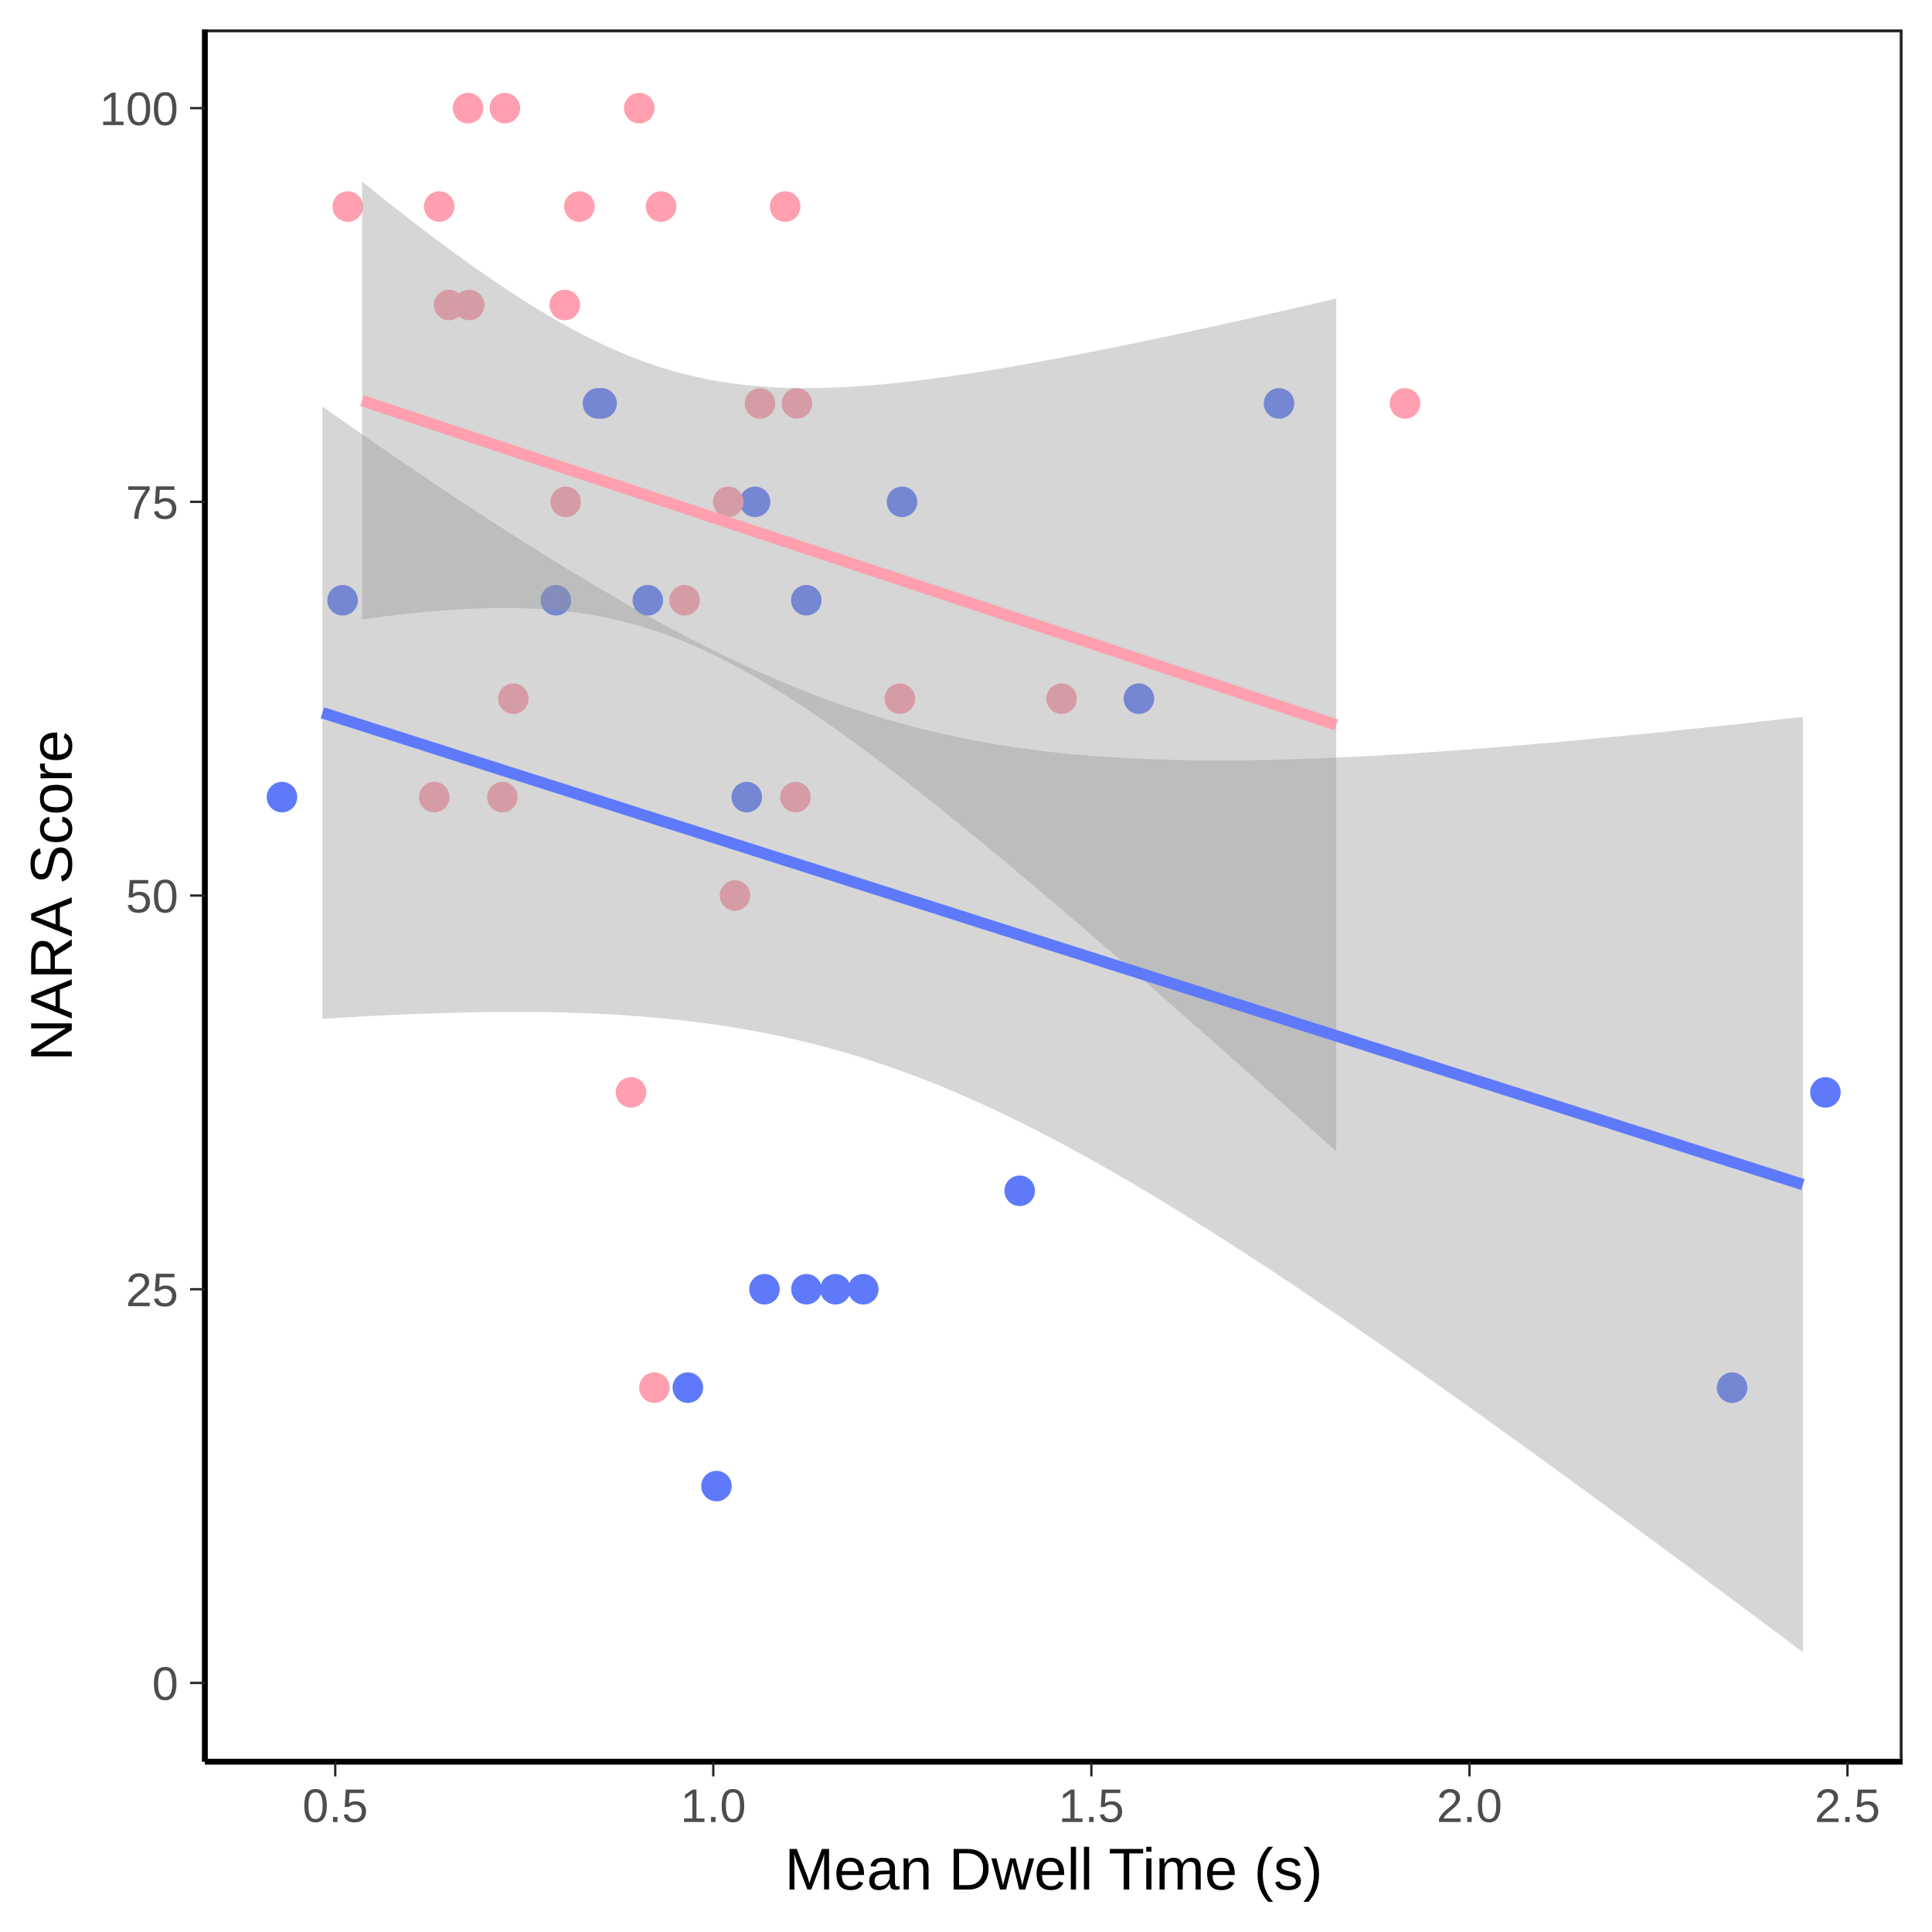
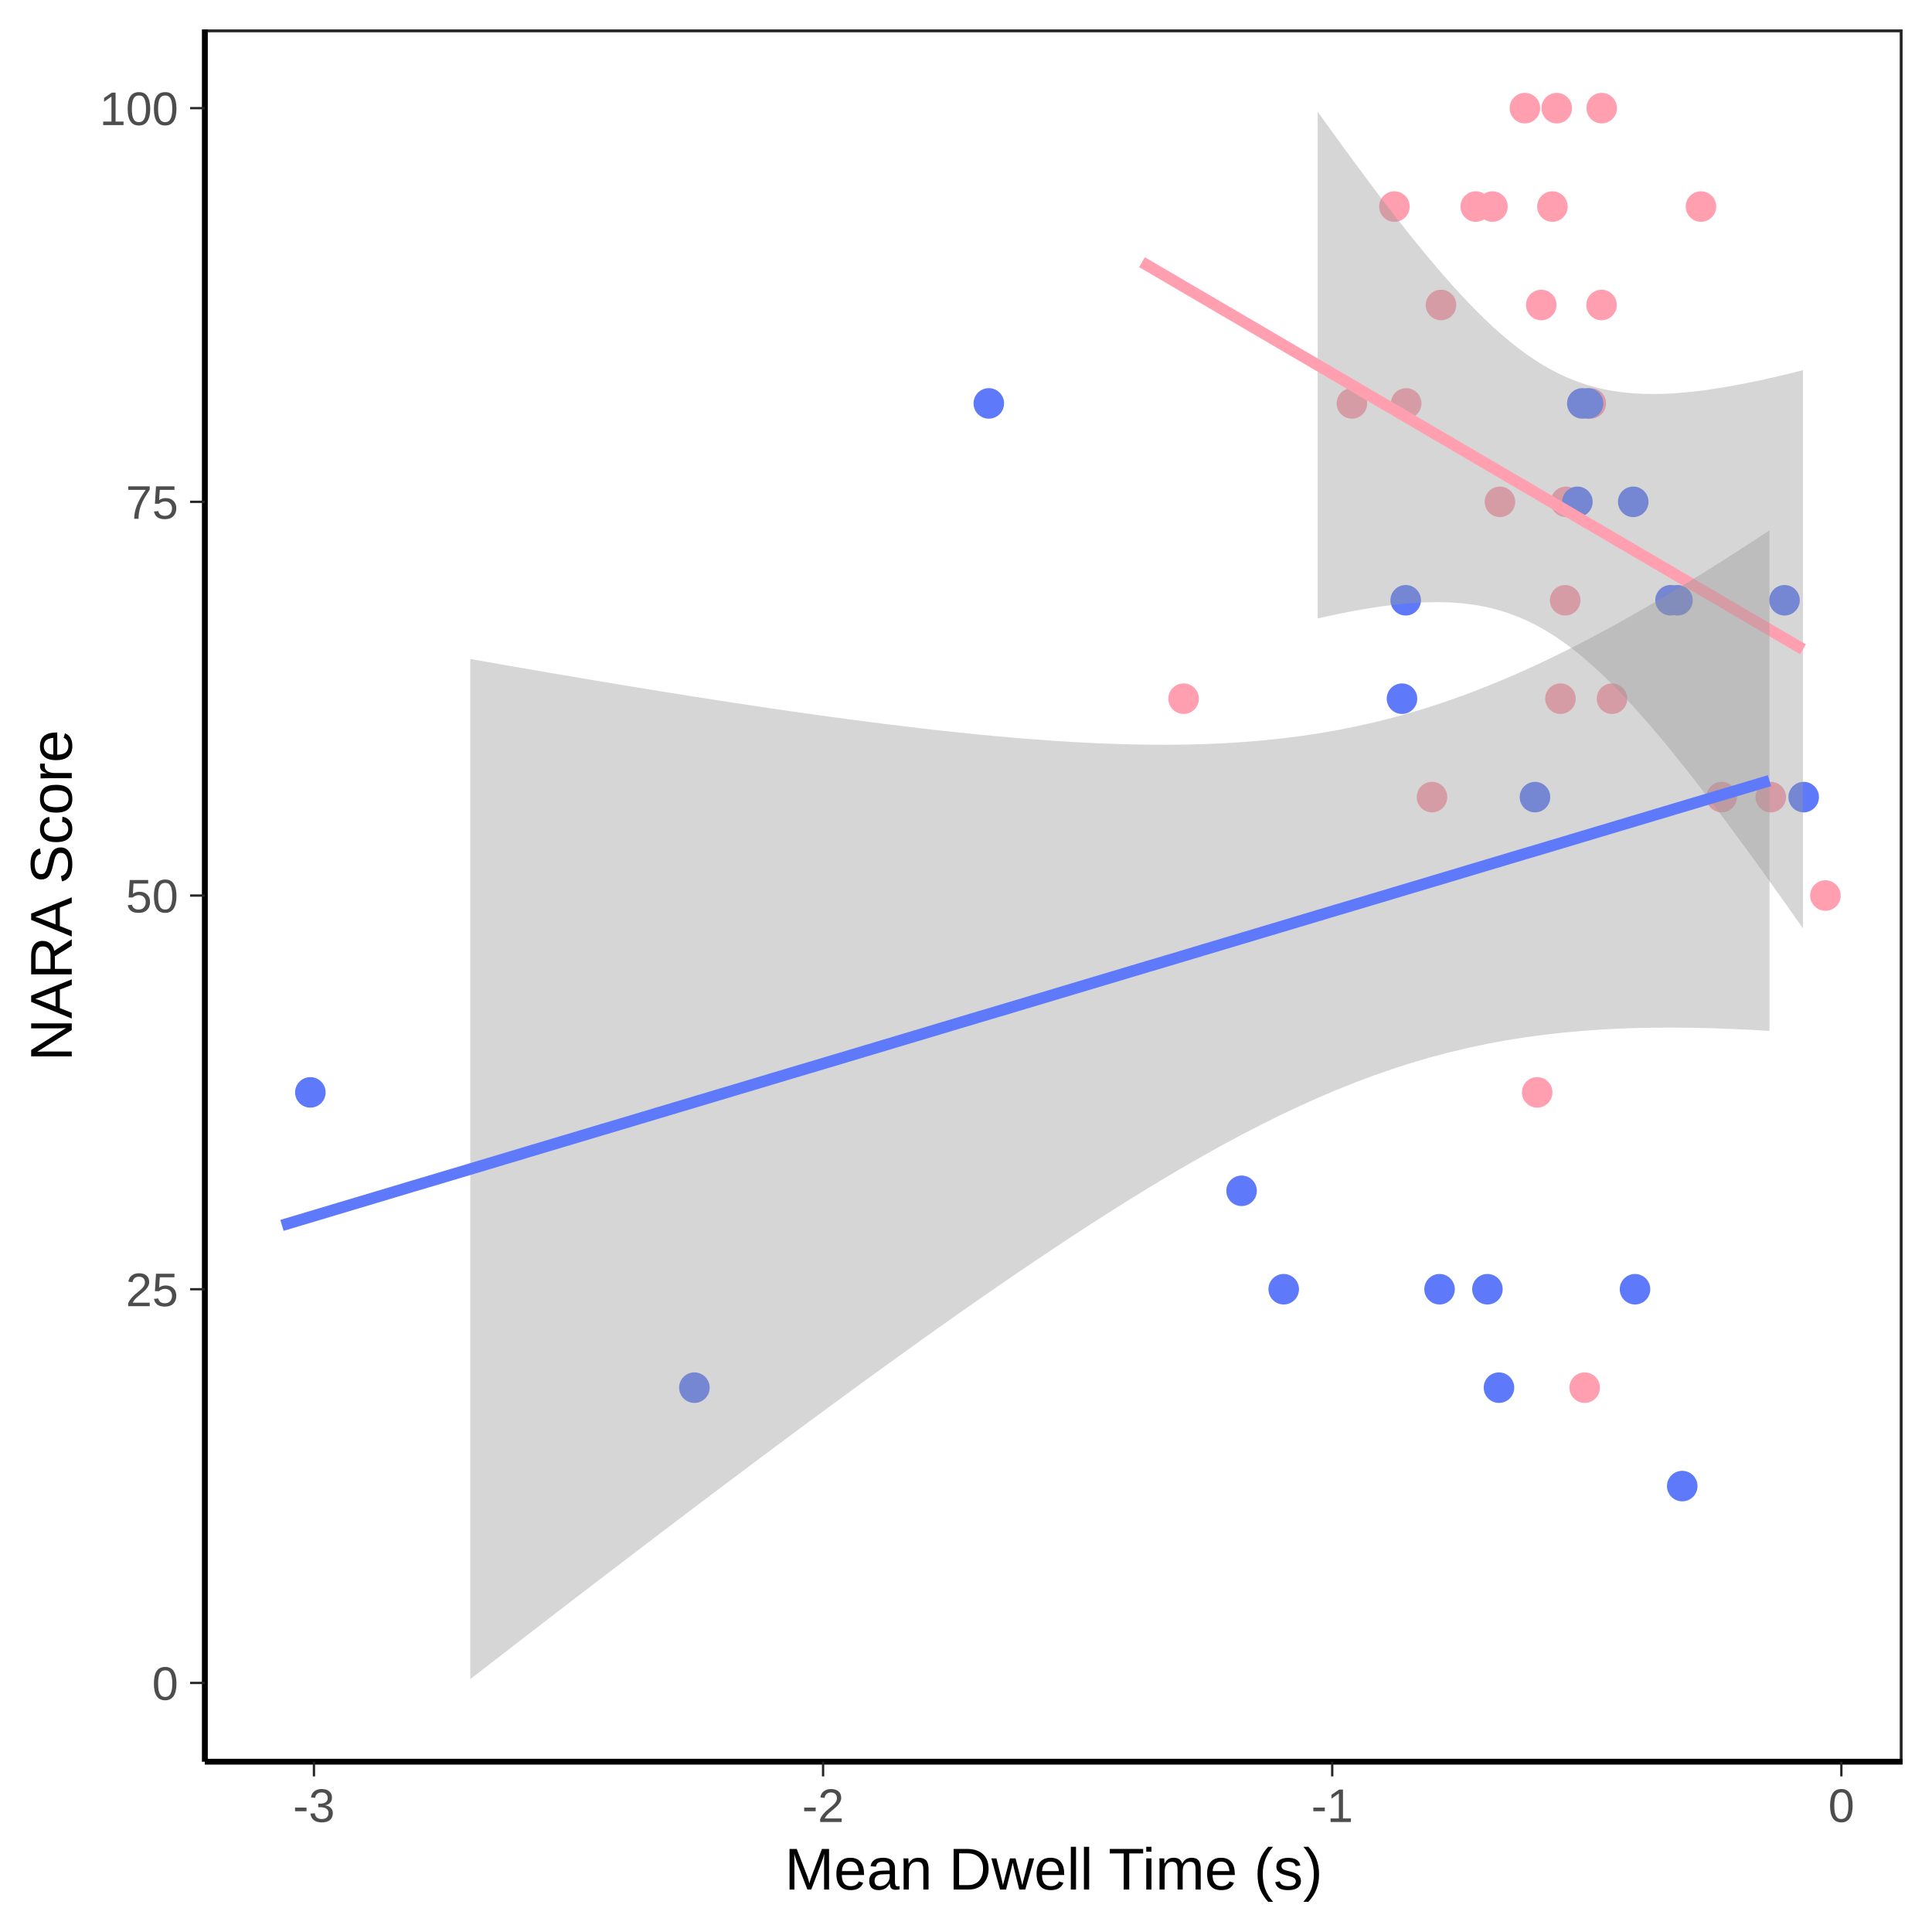
<svg xmlns="http://www.w3.org/2000/svg" class="svglite" width="360.00pt" height="360.00pt" viewBox="0 0 360.00 360.00">
  <defs>
    <style type="text/css">
    .svglite line, .svglite polyline, .svglite polygon, .svglite path, .svglite rect, .svglite circle {
      fill: none;
      stroke: #000000;
      stroke-linecap: round;
      stroke-linejoin: round;
      stroke-miterlimit: 10.00;
    }
    .svglite text {
      white-space: pre;
    }
  </style>
  </defs>
  <rect width="100%" height="100%" style="stroke: none; fill: #FFFFFF;" />
  <defs>
    <clipPath id="cpMC4wMHwzNjAuMDB8MC4wMHwzNjAuMDA=">
      <rect x="0.00" y="0.00" width="360.00" height="360.00" />
    </clipPath>
  </defs>
  <g clip-path="url(#cpMC4wMHwzNjAuMDB8MC4wMHwzNjAuMDA=)">
    <rect x="0" y="0.00" width="360.00" height="360.00" style="stroke-width: 1.07; stroke: #FFFFFF; fill: #FFFFFF;" />
  </g>
  <defs>
    <clipPath id="cpMzguMTZ8MzU0LjUyfDUuNDh8MzI4LjI3">
      <rect x="38.16" y="5.48" width="316.36" height="322.79" />
    </clipPath>
  </defs>
  <g clip-path="url(#cpMzguMTZ8MzU0LjUyfDUuNDh8MzI4LjI3)">
    <rect x="38.16" y="5.48" width="316.36" height="322.79" style="stroke-width: 1.07; stroke: #242526; fill: #FFFFFF;" />
-     <circle cx="117.58" cy="203.55" r="2.49" style="stroke-width: 0.71; stroke: #FF9FAF; fill: #FF9FAF;" />
-     <circle cx="94.08" cy="20.15" r="2.49" style="stroke-width: 0.71; stroke: #FF9FAF; fill: #FF9FAF;" />
-     <circle cx="105.40" cy="93.51" r="2.49" style="stroke-width: 0.71; stroke: #FF9FAF; fill: #FF9FAF;" />
-     <circle cx="148.49" cy="75.17" r="2.49" style="stroke-width: 0.71; stroke: #FF9FAF; fill: #FF9FAF;" />
-     <circle cx="123.18" cy="38.49" r="2.49" style="stroke-width: 0.71; stroke: #FF9FAF; fill: #FF9FAF;" />
-     <circle cx="52.54" cy="148.53" r="2.49" style="stroke-width: 0.71; stroke: #5E7AFA; fill: #5E7AFA;" />
-     <circle cx="127.56" cy="111.85" r="2.49" style="stroke-width: 0.71; stroke: #FF9FAF; fill: #FF9FAF;" />
-     <circle cx="93.61" cy="148.53" r="2.49" style="stroke-width: 0.71; stroke: #FF9FAF; fill: #FF9FAF;" />
-     <circle cx="197.81" cy="130.19" r="2.49" style="stroke-width: 0.71; stroke: #FF9FAF; fill: #FF9FAF;" />
-     <circle cx="150.27" cy="240.23" r="2.49" style="stroke-width: 0.71; stroke: #5E7AFA; fill: #5E7AFA;" />
-     <circle cx="146.30" cy="38.49" r="2.49" style="stroke-width: 0.71; stroke: #FF9FAF; fill: #FF9FAF;" />
-     <circle cx="87.22" cy="20.15" r="2.49" style="stroke-width: 0.71; stroke: #FF9FAF; fill: #FF9FAF;" />
-     <circle cx="139.15" cy="148.53" r="2.49" style="stroke-width: 0.71; stroke: #5E7AFA; fill: #5E7AFA;" />
-     <circle cx="63.84" cy="111.85" r="2.49" style="stroke-width: 0.71; stroke: #5E7AFA; fill: #5E7AFA;" />
-     <circle cx="212.22" cy="130.19" r="2.49" style="stroke-width: 0.71; stroke: #5E7AFA; fill: #5E7AFA;" />
-     <circle cx="133.50" cy="276.91" r="2.49" style="stroke-width: 0.71; stroke: #5E7AFA; fill: #5E7AFA;" />
-     <circle cx="340.14" cy="203.55" r="2.49" style="stroke-width: 0.71; stroke: #5E7AFA; fill: #5E7AFA;" />
-     <circle cx="120.71" cy="111.85" r="2.49" style="stroke-width: 0.71; stroke: #5E7AFA; fill: #5E7AFA;" />
-     <circle cx="112.10" cy="75.17" r="2.49" style="stroke-width: 0.71; stroke: #5E7AFA; fill: #5E7AFA;" />
-     <circle cx="103.58" cy="111.85" r="2.49" style="stroke-width: 0.71; stroke: #5E7AFA; fill: #5E7AFA;" />
-     <circle cx="83.68" cy="56.83" r="2.49" style="stroke-width: 0.71; stroke: #FF9FAF; fill: #FF9FAF;" />
-     <circle cx="140.69" cy="93.51" r="2.49" style="stroke-width: 0.71; stroke: #5E7AFA; fill: #5E7AFA;" />
-     <circle cx="155.67" cy="240.23" r="2.49" style="stroke-width: 0.71; stroke: #5E7AFA; fill: #5E7AFA;" />
-     <circle cx="141.61" cy="75.17" r="2.49" style="stroke-width: 0.71; stroke: #FF9FAF; fill: #FF9FAF;" />
-     <circle cx="87.43" cy="56.83" r="2.49" style="stroke-width: 0.71; stroke: #FF9FAF; fill: #FF9FAF;" />
-     <circle cx="95.65" cy="130.19" r="2.49" style="stroke-width: 0.71; stroke: #FF9FAF; fill: #FF9FAF;" />
-     <circle cx="80.92" cy="148.53" r="2.49" style="stroke-width: 0.71; stroke: #FF9FAF; fill: #FF9FAF;" />
-     <circle cx="119.12" cy="20.15" r="2.49" style="stroke-width: 0.71; stroke: #FF9FAF; fill: #FF9FAF;" />
-     <circle cx="167.68" cy="130.19" r="2.49" style="stroke-width: 0.71; stroke: #FF9FAF; fill: #FF9FAF;" />
-     <circle cx="136.95" cy="166.87" r="2.49" style="stroke-width: 0.71; stroke: #FF9FAF; fill: #FF9FAF;" />
-     <circle cx="105.23" cy="56.83" r="2.49" style="stroke-width: 0.71; stroke: #FF9FAF; fill: #FF9FAF;" />
-     <circle cx="135.70" cy="93.51" r="2.49" style="stroke-width: 0.71; stroke: #FF9FAF; fill: #FF9FAF;" />
-     <circle cx="261.80" cy="75.17" r="2.49" style="stroke-width: 0.71; stroke: #FF9FAF; fill: #FF9FAF;" />
-     <circle cx="148.22" cy="148.53" r="2.49" style="stroke-width: 0.71; stroke: #FF9FAF; fill: #FF9FAF;" />
-     <circle cx="121.94" cy="258.57" r="2.49" style="stroke-width: 0.71; stroke: #FF9FAF; fill: #FF9FAF;" />
-     <circle cx="238.33" cy="75.17" r="2.49" style="stroke-width: 0.71; stroke: #5E7AFA; fill: #5E7AFA;" />
-     <circle cx="322.75" cy="258.57" r="2.49" style="stroke-width: 0.71; stroke: #5E7AFA; fill: #5E7AFA;" />
-     <circle cx="150.24" cy="111.85" r="2.49" style="stroke-width: 0.71; stroke: #5E7AFA; fill: #5E7AFA;" />
-     <circle cx="111.42" cy="75.17" r="2.49" style="stroke-width: 0.71; stroke: #5E7AFA; fill: #5E7AFA;" />
-     <circle cx="190.00" cy="221.89" r="2.49" style="stroke-width: 0.71; stroke: #5E7AFA; fill: #5E7AFA;" />
-     <circle cx="142.45" cy="240.23" r="2.49" style="stroke-width: 0.71; stroke: #5E7AFA; fill: #5E7AFA;" />
-     <circle cx="168.08" cy="93.51" r="2.49" style="stroke-width: 0.71; stroke: #5E7AFA; fill: #5E7AFA;" />
-     <circle cx="160.86" cy="240.23" r="2.49" style="stroke-width: 0.71; stroke: #5E7AFA; fill: #5E7AFA;" />
-     <circle cx="128.17" cy="258.57" r="2.49" style="stroke-width: 0.71; stroke: #5E7AFA; fill: #5E7AFA;" />
-     <circle cx="81.84" cy="38.49" r="2.49" style="stroke-width: 0.71; stroke: #FF9FAF; fill: #FF9FAF;" />
-     <circle cx="107.96" cy="38.49" r="2.49" style="stroke-width: 0.71; stroke: #FF9FAF; fill: #FF9FAF;" />
-     <circle cx="64.80" cy="38.49" r="2.49" style="stroke-width: 0.71; stroke: #FF9FAF; fill: #FF9FAF;" />
-     <polygon points="67.47,33.85 69.77,35.70 72.06,37.52 74.36,39.33 76.66,41.11 78.96,42.87 81.25,44.61 83.55,46.31 85.85,47.99 88.15,49.64 90.45,51.25 92.74,52.82 95.04,54.35 97.34,55.84 99.64,57.28 101.93,58.66 104.23,59.99 106.53,61.27 108.83,62.48 111.12,63.62 113.42,64.70 115.72,65.71 118.02,66.64 120.31,67.50 122.61,68.28 124.91,68.99 127.21,69.62 129.51,70.18 131.80,70.67 134.10,71.09 136.40,71.44 138.70,71.72 140.99,71.95 143.29,72.12 145.59,72.24 147.89,72.30 150.18,72.32 152.48,72.30 154.78,72.24 157.08,72.14 159.37,72.01 161.67,71.85 163.97,71.65 166.27,71.44 168.57,71.19 170.86,70.93 173.16,70.64 175.46,70.34 177.76,70.02 180.05,69.68 182.35,69.32 184.65,68.96 186.95,68.58 189.24,68.19 191.54,67.78 193.84,67.37 196.14,66.95 198.43,66.52 200.73,66.08 203.03,65.63 205.33,65.18 207.62,64.72 209.92,64.25 212.22,63.78 214.52,63.30 216.82,62.81 219.11,62.33 221.41,61.83 223.71,61.33 226.01,60.83 228.30,60.33 230.60,59.82 232.90,59.31 235.20,58.79 237.49,58.27 239.79,57.75 242.09,57.22 244.39,56.70 246.68,56.17 248.98,55.63 248.98,214.54 246.68,212.48 244.39,210.42 242.09,208.36 239.79,206.31 237.49,204.25 235.20,202.20 232.90,200.16 230.60,198.11 228.30,196.07 226.01,194.04 223.71,192.01 221.41,189.98 219.11,187.96 216.82,185.94 214.52,183.92 212.22,181.91 209.92,179.91 207.62,177.91 205.33,175.92 203.03,173.94 200.73,171.96 198.43,169.99 196.14,168.03 193.84,166.08 191.54,164.13 189.24,162.20 186.95,160.28 184.65,158.37 182.35,156.47 180.05,154.59 177.76,152.72 175.46,150.87 173.16,149.03 170.86,147.22 168.57,145.42 166.27,143.65 163.97,141.90 161.67,140.18 159.37,138.48 157.08,136.82 154.78,135.19 152.48,133.60 150.18,132.05 147.89,130.54 145.59,129.07 143.29,127.66 140.99,126.30 138.70,125.00 136.40,123.75 134.10,122.57 131.80,121.46 129.51,120.42 127.21,119.45 124.91,118.55 122.61,117.73 120.31,116.98 118.02,116.31 115.72,115.71 113.42,115.19 111.12,114.73 108.83,114.35 106.53,114.03 104.23,113.77 101.93,113.57 99.64,113.43 97.34,113.34 95.04,113.29 92.74,113.29 90.45,113.34 88.15,113.42 85.85,113.53 83.55,113.68 81.25,113.86 78.96,114.06 76.66,114.29 74.36,114.55 72.06,114.82 69.77,115.12 67.47,115.43 " style="stroke-width: 0.00; stroke: none; stroke-linecap: butt; fill: #999999; fill-opacity: 0.40;" />
-     <polyline points="67.47,33.85 69.77,35.70 72.06,37.52 74.36,39.33 76.66,41.11 78.96,42.87 81.25,44.61 83.55,46.31 85.85,47.99 88.15,49.64 90.45,51.25 92.74,52.82 95.04,54.35 97.34,55.84 99.64,57.28 101.93,58.66 104.23,59.99 106.53,61.27 108.83,62.48 111.12,63.62 113.42,64.70 115.72,65.71 118.02,66.64 120.31,67.50 122.61,68.28 124.91,68.99 127.21,69.62 129.51,70.18 131.80,70.67 134.10,71.09 136.40,71.44 138.70,71.72 140.99,71.95 143.29,72.12 145.59,72.24 147.89,72.30 150.18,72.32 152.48,72.30 154.78,72.24 157.08,72.14 159.37,72.01 161.67,71.85 163.97,71.65 166.27,71.44 168.57,71.19 170.86,70.93 173.16,70.64 175.46,70.34 177.76,70.02 180.05,69.68 182.35,69.32 184.65,68.96 186.95,68.58 189.24,68.19 191.54,67.78 193.84,67.37 196.14,66.95 198.43,66.52 200.73,66.08 203.03,65.63 205.33,65.18 207.62,64.72 209.92,64.25 212.22,63.78 214.52,63.30 216.82,62.81 219.11,62.33 221.41,61.83 223.71,61.33 226.01,60.83 228.30,60.33 230.60,59.82 232.90,59.31 235.20,58.79 237.49,58.27 239.79,57.75 242.09,57.22 244.39,56.70 246.68,56.17 248.98,55.63 " style="stroke-width: 2.13; stroke: none; stroke-linecap: butt;" />
-     <polyline points="248.98,214.54 246.68,212.48 244.39,210.42 242.09,208.36 239.79,206.31 237.49,204.25 235.20,202.20 232.90,200.16 230.60,198.11 228.30,196.07 226.01,194.04 223.71,192.01 221.41,189.98 219.11,187.96 216.82,185.94 214.52,183.92 212.22,181.91 209.92,179.91 207.62,177.91 205.33,175.92 203.03,173.94 200.73,171.96 198.43,169.99 196.14,168.03 193.84,166.08 191.54,164.13 189.24,162.20 186.95,160.28 184.65,158.37 182.35,156.47 180.05,154.59 177.76,152.72 175.46,150.87 173.16,149.03 170.86,147.22 168.57,145.42 166.27,143.65 163.97,141.90 161.67,140.18 159.37,138.48 157.08,136.82 154.78,135.19 152.48,133.60 150.18,132.05 147.89,130.54 145.59,129.07 143.29,127.66 140.99,126.30 138.70,125.00 136.40,123.75 134.10,122.57 131.80,121.46 129.51,120.42 127.21,119.45 124.91,118.55 122.61,117.73 120.31,116.98 118.02,116.31 115.72,115.71 113.42,115.19 111.12,114.73 108.83,114.35 106.53,114.03 104.23,113.77 101.93,113.57 99.64,113.43 97.34,113.34 95.04,113.29 92.74,113.29 90.45,113.34 88.15,113.42 85.85,113.53 83.55,113.68 81.25,113.86 78.96,114.06 76.66,114.29 74.36,114.55 72.06,114.82 69.77,115.12 67.47,115.43 " style="stroke-width: 2.13; stroke: none; stroke-linecap: butt;" />
-     <polyline points="67.47,74.64 69.77,75.41 72.06,76.17 74.36,76.94 76.66,77.70 78.96,78.47 81.25,79.23 83.55,80.00 85.85,80.76 88.15,81.53 90.45,82.29 92.74,83.06 95.04,83.82 97.34,84.59 99.64,85.35 101.93,86.12 104.23,86.88 106.53,87.65 108.83,88.41 111.12,89.18 113.42,89.94 115.72,90.71 118.02,91.47 120.31,92.24 122.61,93.00 124.91,93.77 127.21,94.53 129.51,95.30 131.80,96.07 134.10,96.83 136.40,97.60 138.70,98.36 140.99,99.13 143.29,99.89 145.59,100.66 147.89,101.42 150.18,102.19 152.48,102.95 154.78,103.72 157.08,104.48 159.37,105.25 161.67,106.01 163.97,106.78 166.27,107.54 168.57,108.31 170.86,109.07 173.16,109.84 175.46,110.60 177.76,111.37 180.05,112.13 182.35,112.90 184.65,113.66 186.95,114.43 189.24,115.19 191.54,115.96 193.84,116.72 196.14,117.49 198.43,118.25 200.73,119.02 203.03,119.78 205.33,120.55 207.62,121.31 209.92,122.08 212.22,122.84 214.52,123.61 216.82,124.38 219.11,125.14 221.41,125.91 223.71,126.67 226.01,127.44 228.30,128.20 230.60,128.97 232.90,129.73 235.20,130.50 237.49,131.26 239.79,132.03 242.09,132.79 244.39,133.56 246.68,134.32 248.98,135.09 " style="stroke-width: 2.13; stroke: #FF9FAF; stroke-linecap: butt;" />
-     <polygon points="60.07,75.76 63.56,78.21 67.05,80.63 70.54,83.04 74.03,85.43 77.53,87.81 81.02,90.16 84.51,92.49 88.00,94.79 91.49,97.07 94.99,99.32 98.48,101.53 101.97,103.72 105.46,105.87 108.96,107.98 112.45,110.05 115.94,112.07 119.43,114.05 122.92,115.98 126.42,117.85 129.91,119.66 133.40,121.41 136.89,123.10 140.38,124.72 143.88,126.27 147.37,127.74 150.86,129.14 154.35,130.46 157.84,131.70 161.34,132.85 164.83,133.93 168.32,134.92 171.81,135.84 175.31,136.67 178.80,137.43 182.29,138.11 185.78,138.73 189.27,139.27 192.77,139.75 196.26,140.17 199.75,140.52 203.24,140.83 206.73,141.08 210.23,141.28 213.72,141.44 217.21,141.56 220.70,141.64 224.20,141.69 227.69,141.70 231.18,141.68 234.67,141.63 238.16,141.55 241.66,141.45 245.15,141.33 248.64,141.18 252.13,141.02 255.62,140.84 259.12,140.64 262.61,140.42 266.10,140.19 269.59,139.94 273.09,139.69 276.58,139.42 280.07,139.14 283.56,138.85 287.05,138.55 290.55,138.24 294.04,137.92 297.53,137.59 301.02,137.26 304.51,136.92 308.01,136.57 311.50,136.21 314.99,135.85 318.48,135.48 321.98,135.11 325.47,134.74 328.96,134.35 332.45,133.97 335.94,133.58 335.94,307.87 332.45,305.25 328.96,302.64 325.47,300.03 321.98,297.43 318.48,294.83 314.99,292.24 311.50,289.65 308.01,287.07 304.51,284.50 301.02,281.93 297.53,279.37 294.04,276.82 290.55,274.27 287.05,271.74 283.56,269.21 280.07,266.70 276.58,264.19 273.09,261.69 269.59,259.21 266.10,256.74 262.61,254.29 259.12,251.84 255.62,249.42 252.13,247.01 248.64,244.62 245.15,242.25 241.66,239.90 238.16,237.57 234.67,235.27 231.18,233.00 227.69,230.75 224.20,228.54 220.70,226.35 217.21,224.21 213.72,222.10 210.23,220.03 206.73,218.01 203.24,216.04 199.75,214.12 196.26,212.25 192.77,210.44 189.27,208.70 185.78,207.01 182.29,205.40 178.80,203.86 175.31,202.39 171.81,201.00 168.32,199.69 164.83,198.46 161.34,197.31 157.84,196.24 154.35,195.25 150.86,194.34 147.37,193.51 143.88,192.76 140.38,192.08 136.89,191.48 133.40,190.94 129.91,190.47 126.42,190.06 122.92,189.70 119.43,189.40 115.94,189.15 112.45,188.95 108.96,188.80 105.46,188.68 101.97,188.60 98.48,188.56 94.99,188.56 91.49,188.58 88.00,188.63 84.51,188.71 81.02,188.81 77.53,188.94 74.03,189.08 70.54,189.25 67.05,189.43 63.56,189.63 60.07,189.85 " style="stroke-width: 0.00; stroke: none; stroke-linecap: butt; fill: #999999; fill-opacity: 0.40;" />
-     <polyline points="60.07,75.76 63.56,78.21 67.05,80.63 70.54,83.04 74.03,85.43 77.53,87.81 81.02,90.16 84.51,92.49 88.00,94.79 91.49,97.07 94.99,99.32 98.48,101.53 101.97,103.72 105.46,105.87 108.96,107.98 112.45,110.05 115.94,112.07 119.43,114.05 122.92,115.98 126.42,117.85 129.91,119.66 133.40,121.41 136.89,123.10 140.38,124.72 143.88,126.27 147.37,127.74 150.86,129.14 154.35,130.46 157.84,131.70 161.34,132.85 164.83,133.93 168.32,134.92 171.81,135.84 175.31,136.67 178.80,137.43 182.29,138.11 185.78,138.73 189.27,139.27 192.77,139.75 196.26,140.17 199.75,140.52 203.24,140.83 206.73,141.08 210.23,141.28 213.72,141.44 217.21,141.56 220.70,141.64 224.20,141.69 227.69,141.70 231.18,141.68 234.67,141.63 238.16,141.55 241.66,141.45 245.15,141.33 248.64,141.18 252.13,141.02 255.62,140.84 259.12,140.64 262.61,140.42 266.10,140.19 269.59,139.94 273.09,139.69 276.58,139.42 280.07,139.14 283.56,138.85 287.05,138.55 290.55,138.24 294.04,137.92 297.53,137.59 301.02,137.26 304.51,136.92 308.01,136.57 311.50,136.21 314.99,135.85 318.48,135.48 321.98,135.11 325.47,134.74 328.96,134.35 332.45,133.97 335.94,133.58 " style="stroke-width: 2.13; stroke: none; stroke-linecap: butt;" />
-     <polyline points="335.94,307.87 332.45,305.25 328.96,302.64 325.47,300.03 321.98,297.43 318.48,294.83 314.99,292.24 311.50,289.65 308.01,287.07 304.51,284.50 301.02,281.93 297.53,279.37 294.04,276.82 290.55,274.27 287.05,271.74 283.56,269.21 280.07,266.70 276.58,264.19 273.09,261.69 269.59,259.21 266.10,256.74 262.61,254.29 259.12,251.84 255.62,249.42 252.13,247.01 248.64,244.62 245.15,242.25 241.66,239.90 238.16,237.57 234.67,235.27 231.18,233.00 227.69,230.75 224.20,228.54 220.70,226.35 217.21,224.21 213.72,222.10 210.23,220.03 206.73,218.01 203.24,216.04 199.75,214.12 196.26,212.25 192.77,210.44 189.27,208.70 185.78,207.01 182.29,205.40 178.80,203.86 175.31,202.39 171.81,201.00 168.32,199.69 164.83,198.46 161.34,197.31 157.84,196.24 154.35,195.25 150.86,194.34 147.37,193.51 143.88,192.76 140.38,192.08 136.89,191.48 133.40,190.94 129.91,190.47 126.42,190.06 122.92,189.70 119.43,189.40 115.94,189.15 112.45,188.95 108.96,188.80 105.46,188.68 101.97,188.60 98.48,188.56 94.99,188.56 91.49,188.58 88.00,188.63 84.51,188.71 81.02,188.81 77.53,188.94 74.03,189.08 70.54,189.25 67.05,189.43 63.56,189.63 60.07,189.85 " style="stroke-width: 2.13; stroke: none; stroke-linecap: butt;" />
-     <polyline points="60.07,132.81 63.56,133.92 67.05,135.03 70.54,136.15 74.03,137.26 77.53,138.37 81.02,139.48 84.51,140.60 88.00,141.71 91.49,142.82 94.99,143.94 98.48,145.05 101.97,146.16 105.46,147.27 108.96,148.39 112.45,149.50 115.94,150.61 119.43,151.73 122.92,152.84 126.42,153.95 129.91,155.06 133.40,156.18 136.89,157.29 140.38,158.40 143.88,159.52 147.37,160.63 150.86,161.74 154.35,162.85 157.84,163.97 161.34,165.08 164.83,166.19 168.32,167.31 171.81,168.42 175.31,169.53 178.80,170.64 182.29,171.76 185.78,172.87 189.27,173.98 192.77,175.10 196.26,176.21 199.75,177.32 203.24,178.43 206.73,179.55 210.23,180.66 213.72,181.77 217.21,182.89 220.70,184.00 224.20,185.11 227.69,186.22 231.18,187.34 234.67,188.45 238.16,189.56 241.66,190.68 245.15,191.79 248.64,192.90 252.13,194.01 255.62,195.13 259.12,196.24 262.61,197.35 266.10,198.47 269.59,199.58 273.09,200.69 276.58,201.80 280.07,202.92 283.56,204.03 287.05,205.14 290.55,206.26 294.04,207.37 297.53,208.48 301.02,209.59 304.51,210.71 308.01,211.82 311.50,212.93 314.99,214.05 318.48,215.16 321.98,216.27 325.47,217.38 328.96,218.50 332.45,219.61 335.94,220.72 " style="stroke-width: 2.13; stroke: #5E7AFA; stroke-linecap: butt;" />
+     <circle cx="286.43" cy="203.55" r="2.49" style="stroke-width: 0.71; stroke: #FF9FAF; fill: #FF9FAF;" />
+     <circle cx="290.08" cy="20.15" r="2.49" style="stroke-width: 0.71; stroke: #FF9FAF; fill: #FF9FAF;" />
+     <circle cx="291.79" cy="93.51" r="2.49" style="stroke-width: 0.71; stroke: #FF9FAF; fill: #FF9FAF;" />
+     <circle cx="296.42" cy="75.17" r="2.49" style="stroke-width: 0.71; stroke: #FF9FAF; fill: #FF9FAF;" />
+     <circle cx="259.83" cy="38.49" r="2.49" style="stroke-width: 0.71; stroke: #FF9FAF; fill: #FF9FAF;" />
+     <circle cx="336.09" cy="148.53" r="2.49" style="stroke-width: 0.71; stroke: #5E7AFA; fill: #5E7AFA;" />
+     <circle cx="291.65" cy="111.85" r="2.49" style="stroke-width: 0.71; stroke: #FF9FAF; fill: #FF9FAF;" />
+     <circle cx="320.80" cy="148.53" r="2.49" style="stroke-width: 0.71; stroke: #FF9FAF; fill: #FF9FAF;" />
+     <circle cx="220.55" cy="130.19" r="2.49" style="stroke-width: 0.71; stroke: #FF9FAF; fill: #FF9FAF;" />
+     <circle cx="239.20" cy="240.23" r="2.49" style="stroke-width: 0.71; stroke: #5E7AFA; fill: #5E7AFA;" />
+     <circle cx="278.10" cy="38.49" r="2.49" style="stroke-width: 0.71; stroke: #FF9FAF; fill: #FF9FAF;" />
+     <circle cx="298.45" cy="20.15" r="2.49" style="stroke-width: 0.71; stroke: #FF9FAF; fill: #FF9FAF;" />
+     <circle cx="286.02" cy="148.53" r="2.49" style="stroke-width: 0.71; stroke: #5E7AFA; fill: #5E7AFA;" />
+     <circle cx="332.52" cy="111.85" r="2.49" style="stroke-width: 0.71; stroke: #5E7AFA; fill: #5E7AFA;" />
+     <circle cx="261.24" cy="130.19" r="2.49" style="stroke-width: 0.71; stroke: #5E7AFA; fill: #5E7AFA;" />
+     <circle cx="313.46" cy="276.91" r="2.49" style="stroke-width: 0.71; stroke: #5E7AFA; fill: #5E7AFA;" />
+     <circle cx="57.83" cy="203.55" r="2.49" style="stroke-width: 0.71; stroke: #5E7AFA; fill: #5E7AFA;" />
+     <circle cx="312.58" cy="111.85" r="2.49" style="stroke-width: 0.71; stroke: #5E7AFA; fill: #5E7AFA;" />
+     <circle cx="294.84" cy="75.17" r="2.49" style="stroke-width: 0.71; stroke: #5E7AFA; fill: #5E7AFA;" />
+     <circle cx="311.28" cy="111.85" r="2.49" style="stroke-width: 0.71; stroke: #5E7AFA; fill: #5E7AFA;" />
+     <circle cx="287.19" cy="56.83" r="2.49" style="stroke-width: 0.71; stroke: #FF9FAF; fill: #FF9FAF;" />
+     <circle cx="304.33" cy="93.51" r="2.49" style="stroke-width: 0.71; stroke: #5E7AFA; fill: #5E7AFA;" />
+     <circle cx="277.16" cy="240.23" r="2.49" style="stroke-width: 0.71; stroke: #5E7AFA; fill: #5E7AFA;" />
+     <circle cx="251.91" cy="75.17" r="2.49" style="stroke-width: 0.71; stroke: #FF9FAF; fill: #FF9FAF;" />
+     <circle cx="298.42" cy="56.83" r="2.49" style="stroke-width: 0.71; stroke: #FF9FAF; fill: #FF9FAF;" />
+     <circle cx="290.77" cy="130.19" r="2.49" style="stroke-width: 0.71; stroke: #FF9FAF; fill: #FF9FAF;" />
+     <circle cx="329.96" cy="148.53" r="2.49" style="stroke-width: 0.71; stroke: #FF9FAF; fill: #FF9FAF;" />
+     <circle cx="284.14" cy="20.15" r="2.49" style="stroke-width: 0.71; stroke: #FF9FAF; fill: #FF9FAF;" />
+     <circle cx="300.37" cy="130.19" r="2.49" style="stroke-width: 0.71; stroke: #FF9FAF; fill: #FF9FAF;" />
+     <circle cx="340.14" cy="166.87" r="2.49" style="stroke-width: 0.71; stroke: #FF9FAF; fill: #FF9FAF;" />
+     <circle cx="268.51" cy="56.83" r="2.49" style="stroke-width: 0.71; stroke: #FF9FAF; fill: #FF9FAF;" />
+     <circle cx="279.49" cy="93.51" r="2.49" style="stroke-width: 0.71; stroke: #FF9FAF; fill: #FF9FAF;" />
+     <circle cx="262.02" cy="75.17" r="2.49" style="stroke-width: 0.71; stroke: #FF9FAF; fill: #FF9FAF;" />
+     <circle cx="266.83" cy="148.53" r="2.49" style="stroke-width: 0.71; stroke: #FF9FAF; fill: #FF9FAF;" />
+     <circle cx="295.28" cy="258.57" r="2.49" style="stroke-width: 0.71; stroke: #FF9FAF; fill: #FF9FAF;" />
+     <circle cx="184.25" cy="75.17" r="2.49" style="stroke-width: 0.71; stroke: #5E7AFA; fill: #5E7AFA;" />
+     <circle cx="129.39" cy="258.57" r="2.49" style="stroke-width: 0.71; stroke: #5E7AFA; fill: #5E7AFA;" />
+     <circle cx="261.93" cy="111.85" r="2.49" style="stroke-width: 0.71; stroke: #5E7AFA; fill: #5E7AFA;" />
+     <circle cx="295.91" cy="75.17" r="2.49" style="stroke-width: 0.71; stroke: #5E7AFA; fill: #5E7AFA;" />
+     <circle cx="231.35" cy="221.89" r="2.49" style="stroke-width: 0.71; stroke: #5E7AFA; fill: #5E7AFA;" />
+     <circle cx="304.66" cy="240.23" r="2.49" style="stroke-width: 0.71; stroke: #5E7AFA; fill: #5E7AFA;" />
+     <circle cx="293.93" cy="93.51" r="2.49" style="stroke-width: 0.71; stroke: #5E7AFA; fill: #5E7AFA;" />
+     <circle cx="268.24" cy="240.23" r="2.49" style="stroke-width: 0.71; stroke: #5E7AFA; fill: #5E7AFA;" />
+     <circle cx="279.31" cy="258.57" r="2.49" style="stroke-width: 0.71; stroke: #5E7AFA; fill: #5E7AFA;" />
+     <circle cx="274.98" cy="38.49" r="2.49" style="stroke-width: 0.71; stroke: #FF9FAF; fill: #FF9FAF;" />
+     <circle cx="289.27" cy="38.49" r="2.49" style="stroke-width: 0.71; stroke: #FF9FAF; fill: #FF9FAF;" />
+     <circle cx="316.95" cy="38.49" r="2.49" style="stroke-width: 0.71; stroke: #FF9FAF; fill: #FF9FAF;" />
+     <polygon points="245.53,20.81 247.09,22.98 248.65,25.14 250.21,27.29 251.77,29.42 253.33,31.53 254.88,33.62 256.44,35.70 258.00,37.74 259.56,39.77 261.12,41.76 262.68,43.73 264.24,45.66 265.80,47.56 267.36,49.42 268.92,51.23 270.48,53.00 272.03,54.71 273.59,56.37 275.15,57.97 276.71,59.51 278.27,60.98 279.83,62.37 281.39,63.68 282.95,64.91 284.51,66.06 286.07,67.12 287.62,68.09 289.18,68.97 290.74,69.76 292.30,70.47 293.86,71.08 295.42,71.62 296.98,72.07 298.54,72.46 300.10,72.77 301.66,73.01 303.22,73.19 304.77,73.32 306.33,73.39 307.89,73.42 309.45,73.40 311.01,73.34 312.57,73.24 314.13,73.11 315.69,72.95 317.25,72.76 318.81,72.54 320.37,72.30 321.92,72.04 323.48,71.76 325.04,71.46 326.60,71.15 328.16,70.82 329.72,70.47 331.28,70.12 332.84,69.75 334.40,69.37 335.96,68.97 335.96,172.99 334.40,170.78 332.84,168.57 331.28,166.38 329.72,164.19 328.16,162.02 326.60,159.86 325.04,157.72 323.48,155.60 321.92,153.49 320.37,151.40 318.81,149.34 317.25,147.30 315.69,145.28 314.13,143.29 312.57,141.34 311.01,139.41 309.45,137.53 307.89,135.68 306.33,133.88 304.77,132.13 303.22,130.43 301.66,128.78 300.10,127.20 298.54,125.68 296.98,124.24 295.42,122.87 293.86,121.58 292.30,120.37 290.74,119.25 289.18,118.21 287.62,117.27 286.07,116.41 284.51,115.64 282.95,114.97 281.39,114.37 279.83,113.86 278.27,113.42 276.71,113.06 275.15,112.77 273.59,112.55 272.03,112.38 270.48,112.27 268.92,112.21 267.36,112.20 265.80,112.23 264.24,112.30 262.68,112.41 261.12,112.55 259.56,112.72 258.00,112.91 256.44,113.14 254.88,113.38 253.33,113.65 251.77,113.93 250.21,114.24 248.65,114.56 247.09,114.89 245.53,115.24 " style="stroke-width: 0.00; stroke: none; stroke-linecap: butt; fill: #999999; fill-opacity: 0.40;" />
+     <polyline points="245.53,20.81 247.09,22.98 248.65,25.14 250.21,27.29 251.77,29.42 253.33,31.53 254.88,33.62 256.44,35.70 258.00,37.74 259.56,39.77 261.12,41.76 262.68,43.73 264.24,45.66 265.80,47.56 267.36,49.42 268.92,51.23 270.48,53.00 272.03,54.71 273.59,56.37 275.15,57.97 276.71,59.51 278.27,60.98 279.83,62.37 281.39,63.68 282.95,64.91 284.51,66.06 286.07,67.12 287.62,68.09 289.18,68.97 290.74,69.76 292.30,70.47 293.86,71.08 295.42,71.62 296.98,72.07 298.54,72.46 300.10,72.77 301.66,73.01 303.22,73.19 304.77,73.32 306.33,73.39 307.89,73.42 309.45,73.40 311.01,73.34 312.57,73.24 314.13,73.11 315.69,72.95 317.25,72.76 318.81,72.54 320.37,72.30 321.92,72.04 323.48,71.76 325.04,71.46 326.60,71.15 328.16,70.82 329.72,70.47 331.28,70.12 332.84,69.75 334.40,69.37 335.96,68.97 " style="stroke-width: 2.13; stroke: none; stroke-linecap: butt;" />
+     <polyline points="335.96,172.99 334.40,170.78 332.84,168.57 331.28,166.38 329.72,164.19 328.16,162.02 326.60,159.86 325.04,157.72 323.48,155.60 321.92,153.49 320.37,151.40 318.81,149.34 317.25,147.30 315.69,145.28 314.13,143.29 312.57,141.34 311.01,139.41 309.45,137.53 307.89,135.68 306.33,133.88 304.77,132.13 303.22,130.43 301.66,128.78 300.10,127.20 298.54,125.68 296.98,124.24 295.42,122.87 293.86,121.58 292.30,120.37 290.74,119.25 289.18,118.21 287.62,117.27 286.07,116.41 284.51,115.64 282.95,114.97 281.39,114.37 279.83,113.86 278.27,113.42 276.71,113.06 275.15,112.77 273.59,112.55 272.03,112.38 270.48,112.27 268.92,112.21 267.36,112.20 265.80,112.23 264.24,112.30 262.68,112.41 261.12,112.55 259.56,112.72 258.00,112.91 256.44,113.14 254.88,113.38 253.33,113.65 251.77,113.93 250.21,114.24 248.65,114.56 247.09,114.89 245.53,115.24 " style="stroke-width: 2.13; stroke: none; stroke-linecap: butt;" />
+     <polyline points="212.79,48.85 214.35,49.76 215.91,50.68 217.47,51.59 219.03,52.50 220.59,53.42 222.14,54.33 223.70,55.24 225.26,56.15 226.82,57.07 228.38,57.98 229.94,58.89 231.50,59.81 233.06,60.72 234.62,61.63 236.18,62.55 237.74,63.46 239.29,64.37 240.85,65.29 242.41,66.20 243.97,67.11 245.53,68.02 247.09,68.94 248.65,69.85 250.21,70.76 251.77,71.68 253.33,72.59 254.88,73.50 256.44,74.42 258.00,75.33 259.56,76.24 261.12,77.16 262.68,78.07 264.24,78.98 265.80,79.90 267.36,80.81 268.92,81.72 270.48,82.63 272.03,83.55 273.59,84.46 275.15,85.37 276.71,86.29 278.27,87.20 279.83,88.11 281.39,89.03 282.95,89.94 284.51,90.85 286.07,91.77 287.62,92.68 289.18,93.59 290.74,94.50 292.30,95.42 293.86,96.33 295.42,97.24 296.98,98.16 298.54,99.07 300.10,99.98 301.66,100.90 303.22,101.81 304.77,102.72 306.33,103.64 307.89,104.55 309.45,105.46 311.01,106.37 312.57,107.29 314.13,108.20 315.69,109.11 317.25,110.03 318.81,110.94 320.37,111.85 321.92,112.77 323.48,113.68 325.04,114.59 326.60,115.51 328.16,116.42 329.72,117.33 331.28,118.25 332.84,119.16 334.40,120.07 335.96,120.98 " style="stroke-width: 2.13; stroke: #FF9FAF; stroke-linecap: butt;" />
+     <polygon points="87.63,122.79 91.14,123.41 94.65,124.02 98.15,124.63 101.66,125.24 105.17,125.83 108.68,126.43 112.19,127.02 115.70,127.60 119.21,128.18 122.71,128.75 126.22,129.31 129.73,129.87 133.24,130.42 136.75,130.95 140.26,131.49 143.77,132.01 147.27,132.52 150.78,133.02 154.29,133.51 157.80,133.98 161.31,134.44 164.82,134.89 168.33,135.32 171.84,135.74 175.34,136.14 178.85,136.51 182.36,136.87 185.87,137.20 189.38,137.51 192.89,137.79 196.40,138.04 199.90,138.26 203.41,138.45 206.92,138.59 210.43,138.70 213.94,138.76 217.45,138.78 220.96,138.74 224.46,138.65 227.97,138.50 231.48,138.28 234.99,137.99 238.50,137.64 242.01,137.20 245.52,136.68 249.02,136.08 252.53,135.38 256.04,134.60 259.55,133.72 263.06,132.74 266.57,131.67 270.08,130.50 273.58,129.23 277.09,127.87 280.60,126.42 284.11,124.89 287.62,123.27 291.13,121.57 294.64,119.79 298.14,117.94 301.65,116.03 305.16,114.05 308.67,112.02 312.18,109.93 315.69,107.79 319.20,105.61 322.70,103.38 326.21,101.12 329.72,98.82 329.72,192.10 326.21,191.89 322.70,191.73 319.20,191.60 315.69,191.51 312.18,191.48 308.67,191.49 305.16,191.55 301.65,191.67 298.14,191.86 294.64,192.11 291.13,192.43 287.62,192.82 284.11,193.30 280.60,193.86 277.09,194.51 273.58,195.25 270.08,196.09 266.57,197.01 263.06,198.04 259.55,199.16 256.04,200.38 252.53,201.69 249.02,203.09 245.52,204.59 242.01,206.17 238.50,207.83 234.99,209.57 231.48,211.38 227.97,213.26 224.46,215.21 220.96,217.21 217.45,219.27 213.94,221.39 210.43,223.55 206.92,225.75 203.41,228.00 199.90,230.28 196.40,232.60 192.89,234.95 189.38,237.32 185.87,239.73 182.36,242.16 178.85,244.61 175.34,247.09 171.84,249.58 168.33,252.10 164.82,254.63 161.31,257.17 157.80,259.73 154.29,262.31 150.78,264.89 147.27,267.49 143.77,270.10 140.26,272.72 136.75,275.35 133.24,277.99 129.73,280.63 126.22,283.29 122.71,285.95 119.21,288.62 115.70,291.29 112.19,293.97 108.68,296.66 105.17,299.35 101.66,302.05 98.15,304.75 94.65,307.46 91.14,310.17 87.63,312.88 " style="stroke-width: 0.00; stroke: none; stroke-linecap: butt; fill: #999999; fill-opacity: 0.40;" />
+     <polyline points="87.63,122.79 91.14,123.41 94.65,124.02 98.15,124.63 101.66,125.24 105.17,125.83 108.68,126.43 112.19,127.02 115.70,127.60 119.21,128.18 122.71,128.75 126.22,129.31 129.73,129.87 133.24,130.42 136.75,130.95 140.26,131.49 143.77,132.01 147.27,132.52 150.78,133.02 154.29,133.51 157.80,133.98 161.31,134.44 164.82,134.89 168.33,135.32 171.84,135.74 175.34,136.14 178.85,136.51 182.36,136.87 185.87,137.20 189.38,137.51 192.89,137.79 196.40,138.04 199.90,138.26 203.41,138.45 206.92,138.59 210.43,138.70 213.94,138.76 217.45,138.78 220.96,138.74 224.46,138.65 227.97,138.50 231.48,138.28 234.99,137.99 238.50,137.64 242.01,137.20 245.52,136.68 249.02,136.08 252.53,135.38 256.04,134.60 259.55,133.72 263.06,132.74 266.57,131.67 270.08,130.50 273.58,129.23 277.09,127.87 280.60,126.42 284.11,124.89 287.62,123.27 291.13,121.57 294.64,119.79 298.14,117.94 301.65,116.03 305.16,114.05 308.67,112.02 312.18,109.93 315.69,107.79 319.20,105.61 322.70,103.38 326.21,101.12 329.72,98.82 " style="stroke-width: 2.13; stroke: none; stroke-linecap: butt;" />
+     <polyline points="329.72,192.10 326.21,191.89 322.70,191.73 319.20,191.60 315.69,191.51 312.18,191.48 308.67,191.49 305.16,191.55 301.65,191.67 298.14,191.86 294.64,192.11 291.13,192.43 287.62,192.82 284.11,193.30 280.60,193.86 277.09,194.51 273.58,195.25 270.08,196.09 266.57,197.01 263.06,198.04 259.55,199.16 256.04,200.38 252.53,201.69 249.02,203.09 245.52,204.59 242.01,206.17 238.50,207.83 234.99,209.57 231.48,211.38 227.97,213.26 224.46,215.21 220.96,217.21 217.45,219.27 213.94,221.39 210.43,223.55 206.92,225.75 203.41,228.00 199.90,230.28 196.40,232.60 192.89,234.95 189.38,237.32 185.87,239.73 182.36,242.16 178.85,244.61 175.34,247.09 171.84,249.58 168.33,252.10 164.82,254.63 161.31,257.17 157.80,259.73 154.29,262.31 150.78,264.89 147.27,267.49 143.77,270.10 140.26,272.72 136.75,275.35 133.24,277.99 129.73,280.63 126.22,283.29 122.71,285.95 119.21,288.62 115.70,291.29 112.19,293.97 108.68,296.66 105.17,299.35 101.66,302.05 98.15,304.75 94.65,307.46 91.14,310.17 87.63,312.88 " style="stroke-width: 2.13; stroke: none; stroke-linecap: butt;" />
+     <polyline points="52.54,228.33 56.05,227.28 59.56,226.23 63.07,225.18 66.58,224.13 70.09,223.08 73.59,222.03 77.10,220.98 80.61,219.94 84.12,218.89 87.63,217.84 91.14,216.79 94.65,215.74 98.15,214.69 101.66,213.64 105.17,212.59 108.68,211.54 112.19,210.49 115.70,209.45 119.21,208.40 122.71,207.35 126.22,206.30 129.73,205.25 133.24,204.20 136.75,203.15 140.26,202.10 143.77,201.05 147.27,200.00 150.78,198.96 154.29,197.91 157.80,196.86 161.31,195.81 164.82,194.76 168.33,193.71 171.84,192.66 175.34,191.61 178.85,190.56 182.36,189.51 185.87,188.47 189.38,187.42 192.89,186.37 196.40,185.32 199.90,184.27 203.41,183.22 206.92,182.17 210.43,181.12 213.94,180.07 217.45,179.03 220.96,177.98 224.46,176.93 227.97,175.88 231.48,174.83 234.99,173.78 238.50,172.73 242.01,171.68 245.52,170.63 249.02,169.58 252.53,168.54 256.04,167.49 259.55,166.44 263.06,165.39 266.57,164.34 270.08,163.29 273.58,162.24 277.09,161.19 280.60,160.14 284.11,159.09 287.62,158.05 291.13,157.00 294.64,155.95 298.14,154.90 301.65,153.85 305.16,152.80 308.67,151.75 312.18,150.70 315.69,149.65 319.20,148.60 322.70,147.56 326.21,146.51 329.72,145.46 " style="stroke-width: 2.13; stroke: #5E7AFA; stroke-linecap: butt;" />
  </g>
  <g clip-path="url(#cpMC4wMHwzNjAuMDB8MC4wMHwzNjAuMDA=)">
    <polyline points="38.16,328.27 38.16,5.48 " style="stroke-width: 1.07; stroke-linecap: butt;" />
    <text x="33.23" y="316.75" text-anchor="end" style="font-size: 8.80px;fill: #4D4D4D; font-family: &quot;Arial&quot;;" textLength="4.90px" lengthAdjust="spacingAndGlyphs">0</text>
    <text x="33.23" y="243.39" text-anchor="end" style="font-size: 8.80px;fill: #4D4D4D; font-family: &quot;Arial&quot;;" textLength="9.79px" lengthAdjust="spacingAndGlyphs">25</text>
    <text x="33.23" y="170.03" text-anchor="end" style="font-size: 8.80px;fill: #4D4D4D; font-family: &quot;Arial&quot;;" textLength="9.79px" lengthAdjust="spacingAndGlyphs">50</text>
    <text x="33.23" y="96.67" text-anchor="end" style="font-size: 8.80px;fill: #4D4D4D; font-family: &quot;Arial&quot;;" textLength="9.79px" lengthAdjust="spacingAndGlyphs">75</text>
    <text x="33.23" y="23.31" text-anchor="end" style="font-size: 8.80px;fill: #4D4D4D; font-family: &quot;Arial&quot;;" textLength="14.69px" lengthAdjust="spacingAndGlyphs">100</text>
    <polyline points="35.42,313.59 38.16,313.59 " style="stroke-width: 0.43; stroke: #242526; stroke-linecap: butt;" />
    <polyline points="35.42,240.23 38.16,240.23 " style="stroke-width: 0.43; stroke: #242526; stroke-linecap: butt;" />
    <polyline points="35.42,166.87 38.16,166.87 " style="stroke-width: 0.43; stroke: #242526; stroke-linecap: butt;" />
    <polyline points="35.42,93.51 38.16,93.51 " style="stroke-width: 0.43; stroke: #242526; stroke-linecap: butt;" />
    <polyline points="35.42,20.15 38.16,20.15 " style="stroke-width: 0.43; stroke: #242526; stroke-linecap: butt;" />
    <polyline points="38.16,328.27 354.52,328.27 " style="stroke-width: 1.07; stroke-linecap: butt;" />
-     <polyline points="62.47,331.01 62.47,328.27 " style="stroke-width: 0.43; stroke: #242526; stroke-linecap: butt;" />
-     <polyline points="132.91,331.01 132.91,328.27 " style="stroke-width: 0.43; stroke: #242526; stroke-linecap: butt;" />
-     <polyline points="203.36,331.01 203.36,328.27 " style="stroke-width: 0.43; stroke: #242526; stroke-linecap: butt;" />
-     <polyline points="273.81,331.01 273.81,328.27 " style="stroke-width: 0.43; stroke: #242526; stroke-linecap: butt;" />
-     <polyline points="344.25,331.01 344.25,328.27 " style="stroke-width: 0.43; stroke: #242526; stroke-linecap: butt;" />
-     <text x="62.47" y="339.50" text-anchor="middle" style="font-size: 8.80px;fill: #4D4D4D; font-family: &quot;Arial&quot;;" textLength="12.23px" lengthAdjust="spacingAndGlyphs">0.5</text>
-     <text x="132.91" y="339.50" text-anchor="middle" style="font-size: 8.80px;fill: #4D4D4D; font-family: &quot;Arial&quot;;" textLength="12.23px" lengthAdjust="spacingAndGlyphs">1.0</text>
-     <text x="203.36" y="339.50" text-anchor="middle" style="font-size: 8.80px;fill: #4D4D4D; font-family: &quot;Arial&quot;;" textLength="12.23px" lengthAdjust="spacingAndGlyphs">1.5</text>
-     <text x="273.81" y="339.50" text-anchor="middle" style="font-size: 8.80px;fill: #4D4D4D; font-family: &quot;Arial&quot;;" textLength="12.23px" lengthAdjust="spacingAndGlyphs">2.0</text>
-     <text x="344.25" y="339.50" text-anchor="middle" style="font-size: 8.80px;fill: #4D4D4D; font-family: &quot;Arial&quot;;" textLength="12.23px" lengthAdjust="spacingAndGlyphs">2.5</text>
+     <polyline points="58.50,331.01 58.50,328.27 " style="stroke-width: 0.43; stroke: #242526; stroke-linecap: butt;" />
+     <polyline points="153.37,331.01 153.37,328.27 " style="stroke-width: 0.43; stroke: #242526; stroke-linecap: butt;" />
+     <polyline points="248.24,331.01 248.24,328.27 " style="stroke-width: 0.43; stroke: #242526; stroke-linecap: butt;" />
+     <polyline points="343.11,331.01 343.11,328.27 " style="stroke-width: 0.43; stroke: #242526; stroke-linecap: butt;" />
+     <text x="58.50" y="339.50" text-anchor="middle" style="font-size: 8.80px;fill: #4D4D4D; font-family: &quot;Arial&quot;;" textLength="7.83px" lengthAdjust="spacingAndGlyphs">-3</text>
+     <text x="153.37" y="339.50" text-anchor="middle" style="font-size: 8.80px;fill: #4D4D4D; font-family: &quot;Arial&quot;;" textLength="7.83px" lengthAdjust="spacingAndGlyphs">-2</text>
+     <text x="248.24" y="339.50" text-anchor="middle" style="font-size: 8.80px;fill: #4D4D4D; font-family: &quot;Arial&quot;;" textLength="7.83px" lengthAdjust="spacingAndGlyphs">-1</text>
+     <text x="343.11" y="339.50" text-anchor="middle" style="font-size: 8.80px;fill: #4D4D4D; font-family: &quot;Arial&quot;;" textLength="4.90px" lengthAdjust="spacingAndGlyphs">0</text>
    <text x="196.34" y="352.09" text-anchor="middle" style="font-size: 11.00px; font-family: &quot;Arial&quot;;" textLength="100.84px" lengthAdjust="spacingAndGlyphs">Mean Dwell Time (s)</text>
    <text transform="translate(13.37,166.87) rotate(-90)" text-anchor="middle" style="font-size: 11.00px; font-family: &quot;Arial&quot;;" textLength="62.35px" lengthAdjust="spacingAndGlyphs">NARA Score</text>
  </g>
</svg>
